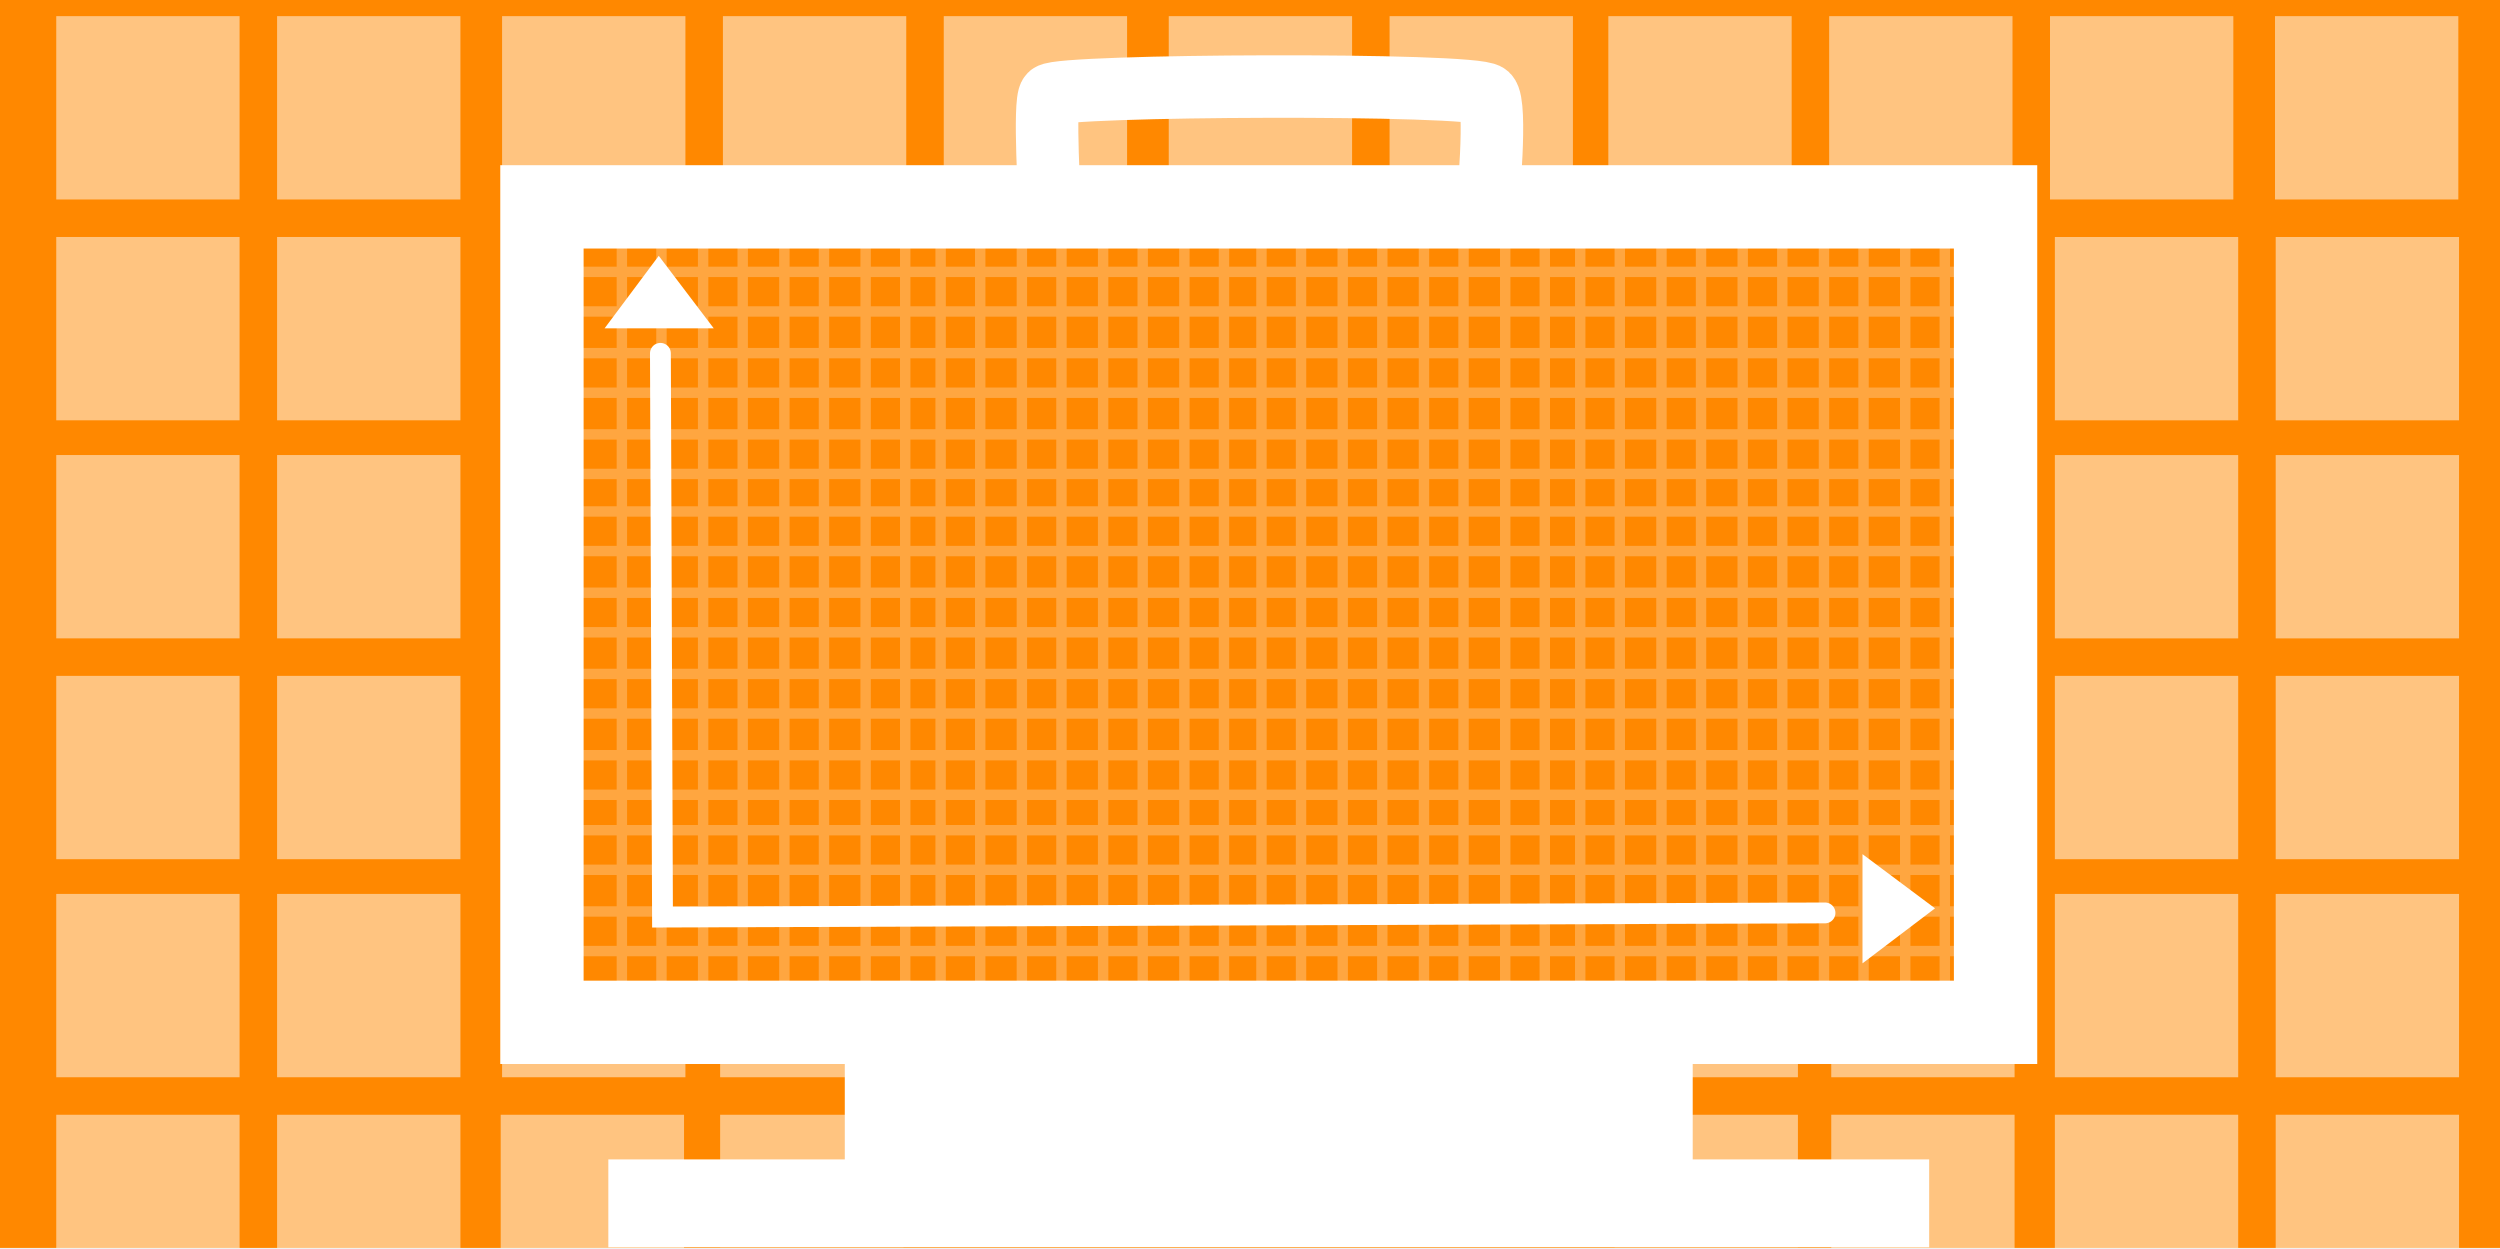
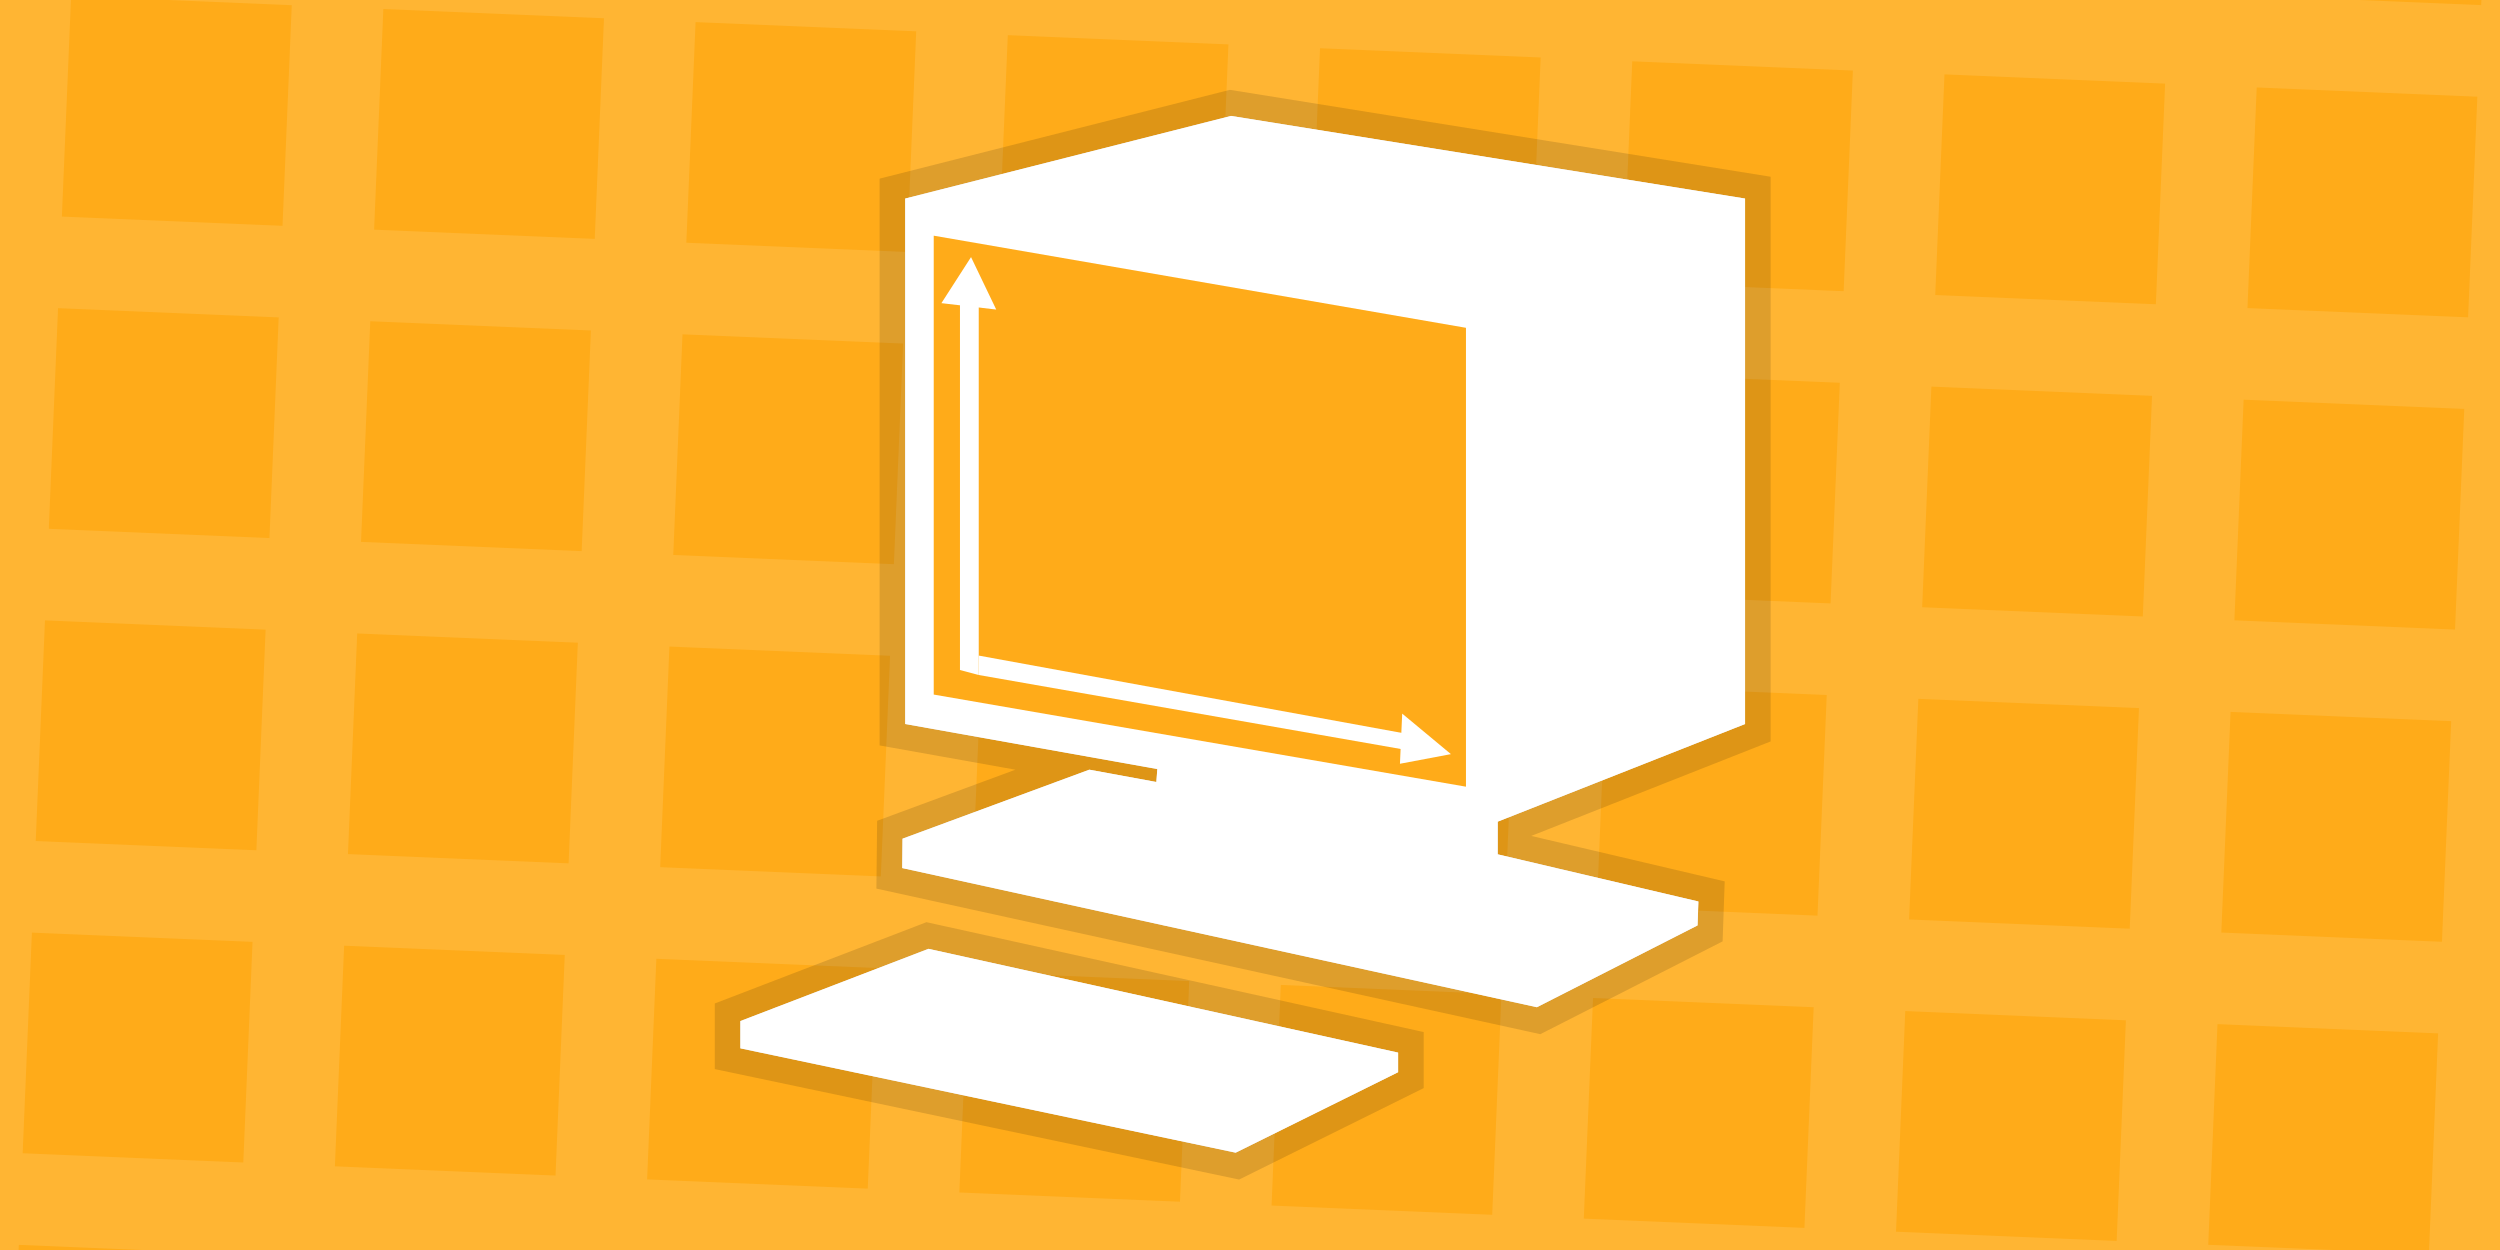
- <svg xmlns="http://www.w3.org/2000/svg" width="600" height="299.542">
-   <path fill="#f80" d="M0 299.5V0h600v299.5z" style="mix-blend-mode:normal;fill-rule:nonzero;stroke-linejoin:miter;stroke-miterlimit:10;stroke-dasharray:none;stroke-dashoffset:0" />
-   <path fill="none" stroke="#fff" stroke-width="20" d="M130.065 245.354V49.646h348.87v195.707z" style="mix-blend-mode:normal;fill-rule:nonzero;stroke-linejoin:miter;stroke-miterlimit:10;stroke-dasharray:none;stroke-dashoffset:0" />
-   <path fill="none" stroke="#fff" stroke-linecap="round" stroke-width="15" d="M252 49.75s-1.579-25.448 0-27c2.436-2.395 101.959-2.875 105 0 2.397 2.266 0 27 0 27" style="mix-blend-mode:normal;fill-rule:nonzero;stroke-linejoin:miter;stroke-miterlimit:10;stroke-dasharray:none;stroke-dashoffset:0" />
-   <path fill="#fff" d="M202.75 294.5v-54h203.5v54z" style="mix-blend-mode:normal;fill-rule:nonzero;stroke-linejoin:miter;stroke-miterlimit:10;stroke-dasharray:none;stroke-dashoffset:0" />
-   <path fill="#fff" d="M146 299.35v-21.1h317v21.1zM145.1 78.8l13-17.4 13.2 17.4z" style="mix-blend-mode:normal;fill-rule:nonzero;stroke-linejoin:miter;stroke-miterlimit:10;stroke-dasharray:none;stroke-dashoffset:0" />
-   <path fill="none" stroke="#fff" stroke-linecap="round" stroke-width="5" d="m438 219.1-279 1-.5-135.3" style="mix-blend-mode:normal;fill-rule:nonzero;stroke-linejoin:miter;stroke-miterlimit:10;stroke-dasharray:none;stroke-dashoffset:0" />
-   <path fill="#fff" d="m447 205 17.4 13-17.4 13.2z" style="mix-blend-mode:normal;fill-rule:nonzero;stroke-linejoin:miter;stroke-miterlimit:10;stroke-dasharray:none;stroke-dashoffset:0" />
-   <g fill="none" stroke="#fff" stroke-linecap="round" stroke-opacity=".251" stroke-width="2.5" style="mix-blend-mode:normal;fill-rule:nonzero;stroke-linejoin:miter;stroke-miterlimit:10;stroke-dasharray:none;stroke-dashoffset:0">
-     <path d="M149.25 57.75v179.5M158.75 57.75v179.5M168.75 57.75v179.5M178.25 57.75v179.5M188.25 57.75v179.5M197.75 57.75v179.5M207.75 57.75v179.5M217.25 57.75v179.5M225.75 57.75v179.5M235.25 57.75v179.5M245.25 57.75v179.5M254.75 57.75v179.5M264.75 57.75v179.5M274.25 57.75v179.5M284.25 57.75v179.5M293.75 57.75v179.5M302.75 57.75v179.5M312.25 57.75v179.5M322.25 57.75v179.5M331.75 57.75v179.5M341.75 57.75v179.5M351.25 57.75v179.5M361.25 57.75v179.5M370.75 57.75v179.5M379.25 57.75v179.5M388.75 57.75v179.5M398.75 57.75v179.5M408.25 57.75v179.5M418.25 57.75v179.5M427.75 57.75v179.5M437.75 57.75v179.5M447.25 57.75v179.5M457.25 57.75v179.5M466.75 57.75v179.5M137.25 65.25h334.5M137.25 74.75h334.5M137.25 84.75h334.5M137.25 94.25h334.5M137.25 104.25h334.5M137.25 113.75h334.5M137.25 122.75h334.5M137.25 132.25h334.5M137.25 142.25h334.5M137.25 151.75h334.5M137.25 161.75h334.5M137.25 171.25h334.5M137.25 181.25h334.5M137.25 190.75h334.5M137.25 199.25h334.5M137.25 208.75h334.5M137.25 218.75h334.5M137.25 228.25h334.5" />
-   </g>
-   <path fill="#fff" fill-opacity=".502" d="M13.5 100.875v-44h44v44zM66.5 47.875v-44h44v44zM13.5 47.875V3.875h44V47.875ZM66.5 100.875v-44h44v44zM13.5 153.208v-44h44v44zM13.5 206.208v-44h44v44zM66.5 153.208v-44h44v44zM66.5 206.208v-44h44v44zM13.5 258.542v-44h44v44zM13.5 299.542v-32h44v32zM66.5 258.542v-44h44v44zM66.5 299.542v-32h44v32zM120.5 258.542v-20.333h44v20.333zM120.167 299.542v-32h44v32zM120.5 47.875v-44h44v44zM173.5 47.875v-44h44v44zM226.5 47.875v-44h44v44zM280.5 47.875v-44h44v44zM333.5 47.875v-44h44v44zM386 47.875v-44h44v44zM439 47.875v-44h44v44zM492 47.875v-44h44v44zM546 47.875v-44h44v44z" style="mix-blend-mode:normal;fill-rule:nonzero;stroke-linejoin:miter;stroke-miterlimit:10;stroke-dasharray:none;stroke-dashoffset:0" />
-   <path fill="#fff" fill-opacity=".502" d="M546.167 100.875v-44h44v44zM493.167 100.875v-44h44v44zM546.167 153.208v-44h44v44zM546.167 206.208v-44h44v44zM493.167 153.208v-44h44v44zM493.167 206.208v-44h44v44zM546.167 258.542v-44h44v44zM546.167 299.542v-32h44v32zM493.167 258.542v-44h44v44zM493.167 299.542v-32h44v32zM439.5 258.542v-20.333l44-.333v20.667zM439.5 299.542v-32h44v32z" data-paper-data="{&quot;index&quot;:null}" style="mix-blend-mode:normal;fill-rule:nonzero;stroke-linejoin:miter;stroke-miterlimit:10;stroke-dasharray:none;stroke-dashoffset:0" />
-   <path fill="#fff" fill-opacity=".502" d="M172.833 299.342v-31.8h44v31.8zM172.833 258.542v-20.333h44v20.333z" style="mix-blend-mode:normal;fill-rule:nonzero;stroke-linejoin:miter;stroke-miterlimit:10;stroke-dasharray:none;stroke-dashoffset:0" />
-   <path fill="#fff" fill-opacity=".502" d="M387.5 299.342v-31.8h44v31.8zM387.5 258.542v-20.333h44v20.333z" data-paper-data="{&quot;index&quot;:null}" style="mix-blend-mode:normal;fill-rule:nonzero;stroke-linejoin:miter;stroke-miterlimit:10;stroke-dasharray:none;stroke-dashoffset:0" />
+ <svg xmlns="http://www.w3.org/2000/svg" width="600" height="300">
+   <path fill="#ffab19" d="M0 300V0h600v300z" style="fill-rule:nonzero;stroke-linecap:butt;stroke-linejoin:miter;stroke-miterlimit:10;stroke-dasharray:none;stroke-dashoffset:0" />
+   <path d="M56.614 321.468 71.8-41.214l21.98.92-15.186 362.682zM131.548 324.606l15.186-362.683 21.98.92-15.185 362.683zM206.482 327.743l15.186-362.682 21.981.92-15.186 362.683zM281.417 330.88 296.603-31.8l21.98.92-15.186 362.682zM356.35 334.019l15.187-362.683 21.98.92-15.185 362.683zM431.285 337.156l15.186-362.682 21.981.92-15.186 362.683zM506.22 340.294l15.186-362.682 21.98.92L528.2 341.214zM581.154 343.431 596.34-19.25l21.98.92-15.185 362.683zM-18.32 318.33-3.136-44.352l21.981.92L3.66 319.252z" style="fill:#ffb533;fill-rule:nonzero;stroke:none;stroke-width:0;stroke-linecap:butt;stroke-linejoin:miter;stroke-miterlimit:10;stroke-dasharray:none;stroke-dashoffset:0" />
+   <path d="m688.699 177.285-778.318-32.59.92-21.98 778.318 32.59zM691.836 102.35-86.482 69.762l.92-21.98 778.319 32.59zM694.974 27.417-83.344-5.173l.92-21.98L695.894 5.435zM685.561 252.22l-778.318-32.59.92-21.98 778.319 32.589zM682.424 327.154l-778.318-32.59.92-21.98 778.318 32.59z" style="fill:#ffb533;fill-rule:nonzero;stroke:none;stroke-width:0;stroke-linecap:butt;stroke-linejoin:miter;stroke-miterlimit:10;stroke-dasharray:none;stroke-dashoffset:0" />
+   <path fill="#fff" stroke="#000" stroke-opacity=".129" stroke-width="12.282" d="M217.247 173.765V47.65l78.203-19.827L418.813 47.65v126.116l-59.356 23.43-.006 7.843 48.165 11.32-.201 5.74-38.567 19.636-152.318-33.4.075-7.05 44.83-16.561 16.088 2.955.235-3.107zM177.687 251.6v-6.549l45.145-17.332 112.716 24.906v4.707l-38.988 19.312z" style="fill-rule:nonzero;stroke-linecap:butt;stroke-linejoin:miter;stroke-miterlimit:10;stroke-dasharray:none;stroke-dashoffset:0" />
+   <path fill="#fff" d="M217.247 173.765V47.65l78.203-19.827L418.813 47.65v126.116l-59.356 23.43-.006 7.843 48.165 11.32-.201 5.74-38.567 19.636-152.318-33.4.075-7.05 44.83-16.561 16.088 2.955.235-3.107zM177.687 251.6v-6.549l45.145-17.332 112.716 24.906v4.707l-38.988 19.312z" style="fill-rule:nonzero;stroke-linecap:butt;stroke-linejoin:miter;stroke-miterlimit:10;stroke-dasharray:none;stroke-dashoffset:0" />
+   <path fill="#ffab19" d="M224.095 166.697V56.564l127.737 22.109v110.132Z" style="fill-rule:nonzero;stroke-linecap:butt;stroke-linejoin:miter;stroke-miterlimit:10;stroke-dasharray:none;stroke-dashoffset:0" />
+   <path fill="#fff" d="M230.392 160.802V66.87l4.504 1.2v93.932z" style="fill-rule:nonzero;stroke-linecap:butt;stroke-linejoin:miter;stroke-miterlimit:10;stroke-dasharray:none;stroke-dashoffset:0" />
+   <path fill="#fff" d="m225.937 72.756 7.112-11.054 6.045 12.59zM234.896 157.34l103.889 18.991-.256 3.838-103.633-18.167z" style="fill-rule:nonzero;stroke-linecap:butt;stroke-linejoin:miter;stroke-miterlimit:10;stroke-dasharray:none;stroke-dashoffset:0" />
+   <path fill="#fff" d="m336.527 171.266 11.695 9.725-12.235 2.313z" style="fill-rule:nonzero;stroke-linecap:butt;stroke-linejoin:miter;stroke-miterlimit:10;stroke-dasharray:none;stroke-dashoffset:0" />
</svg>
